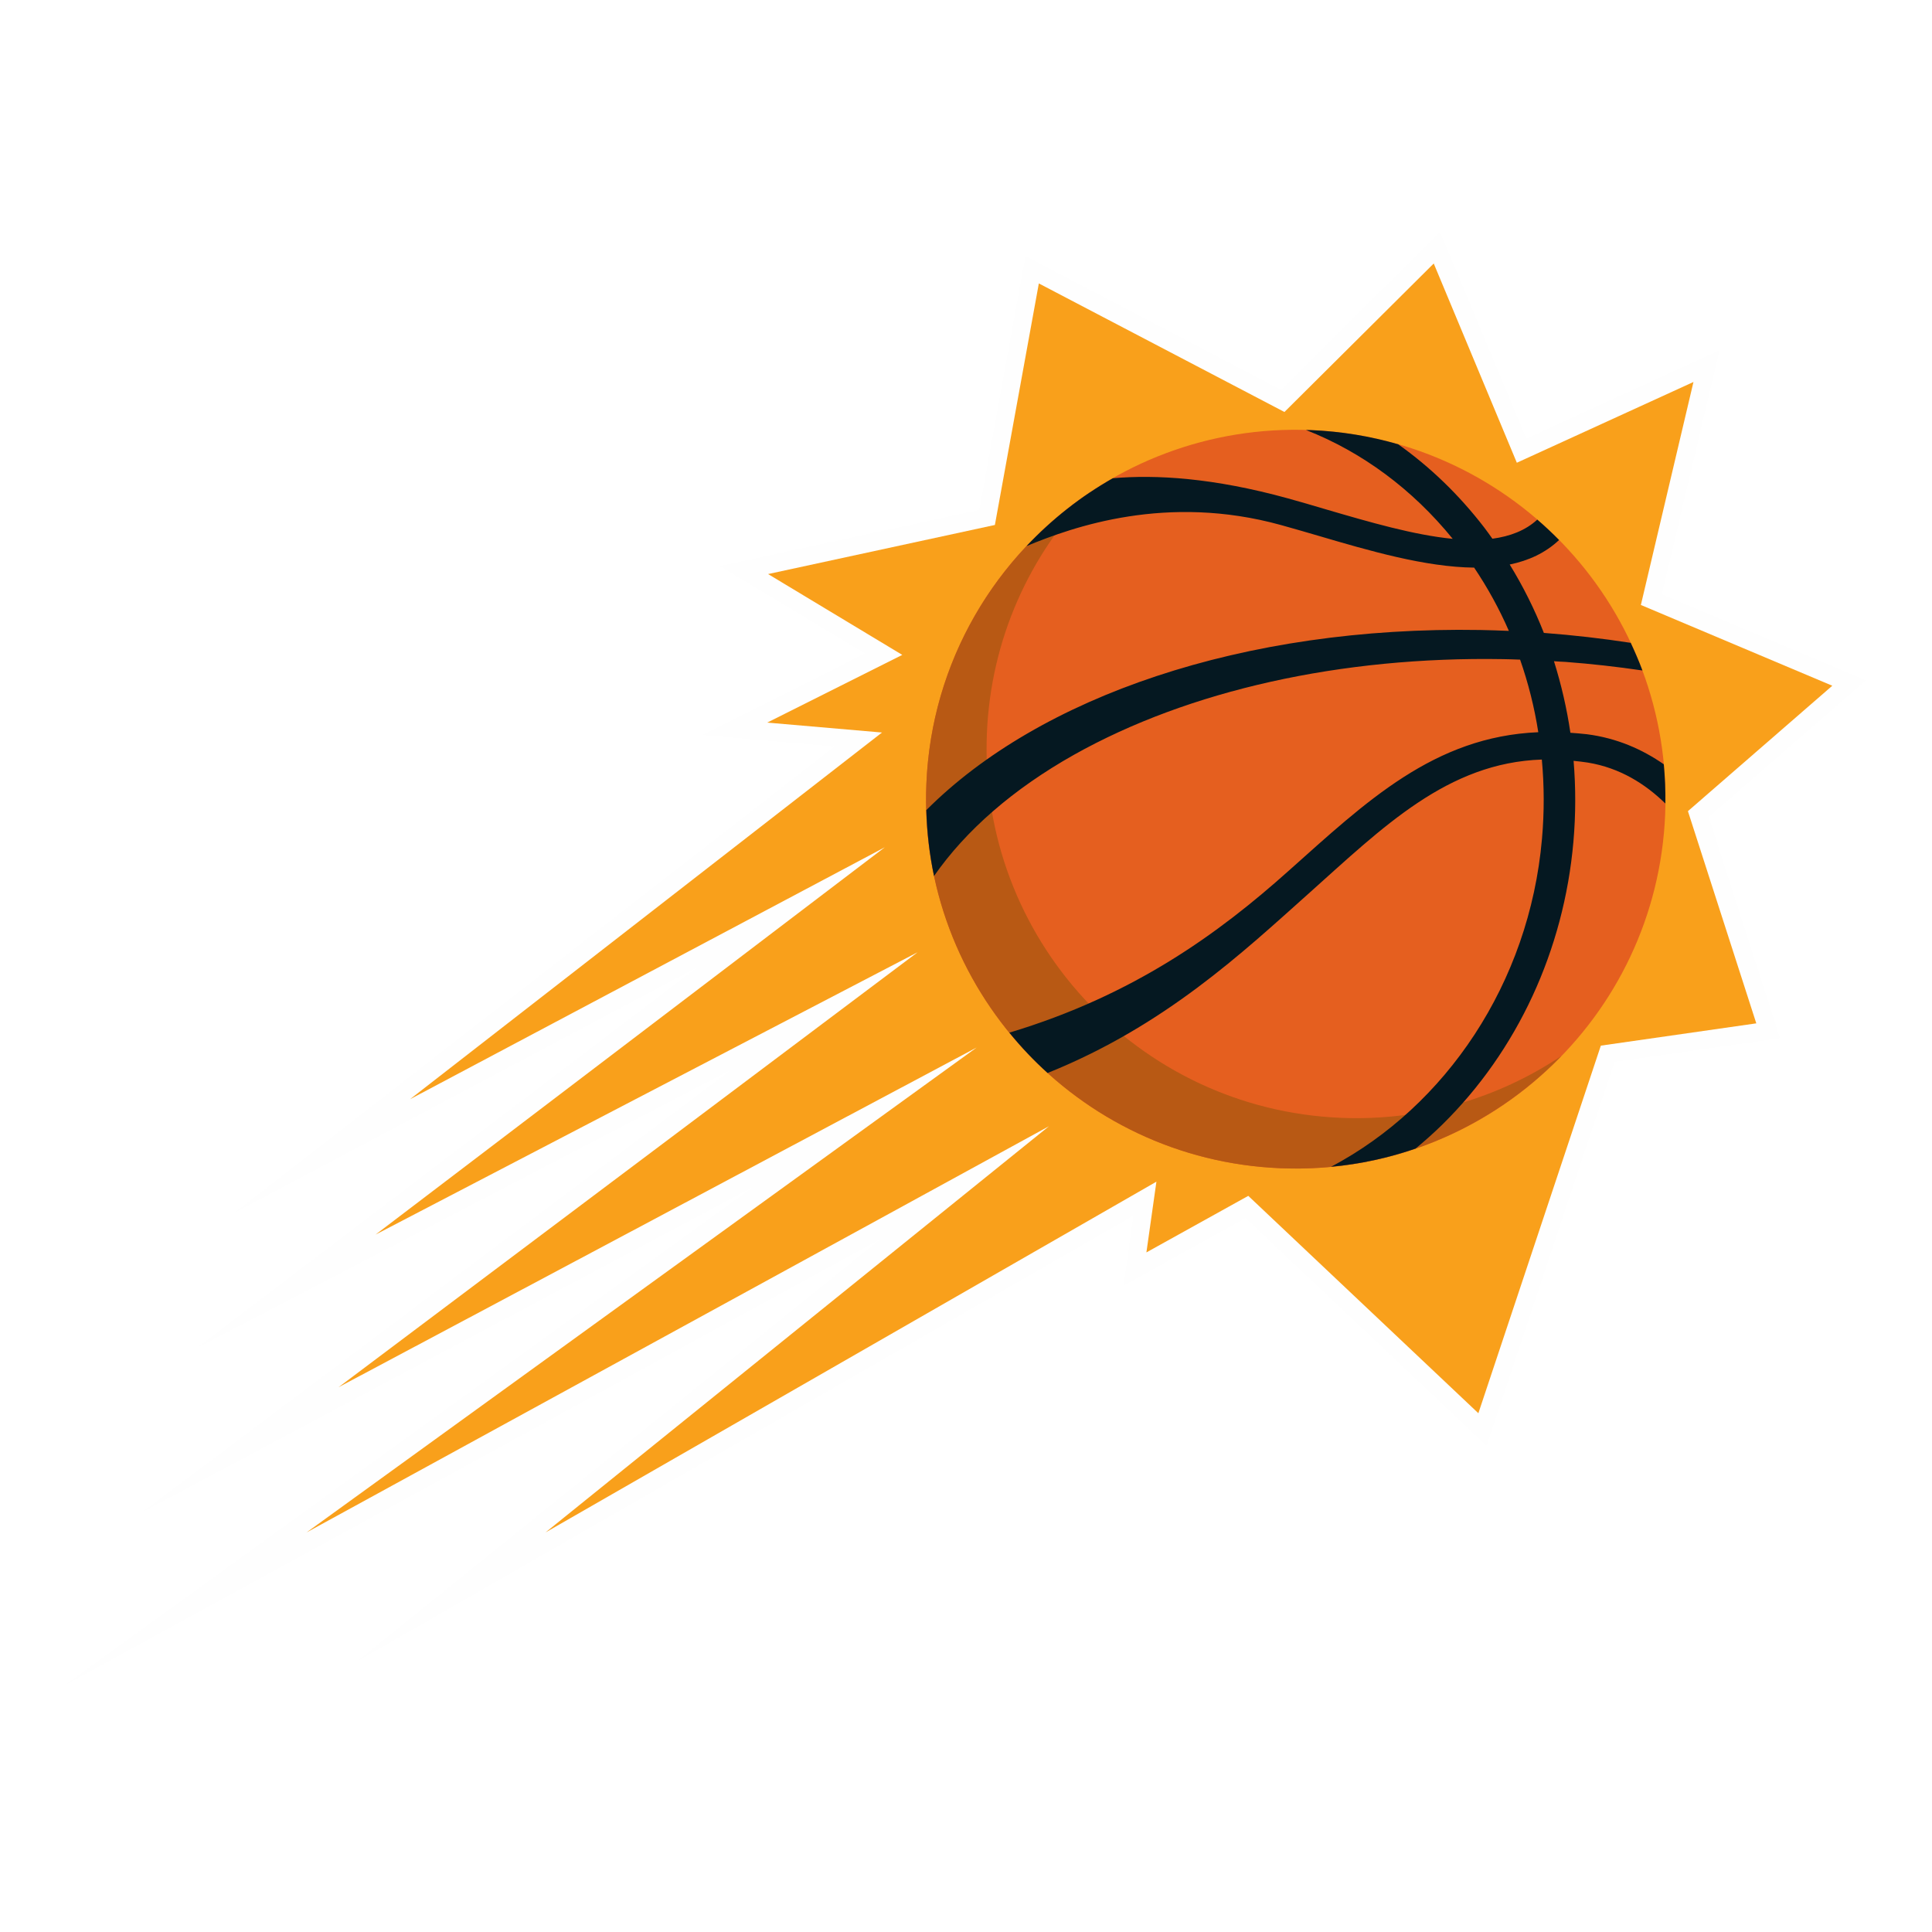
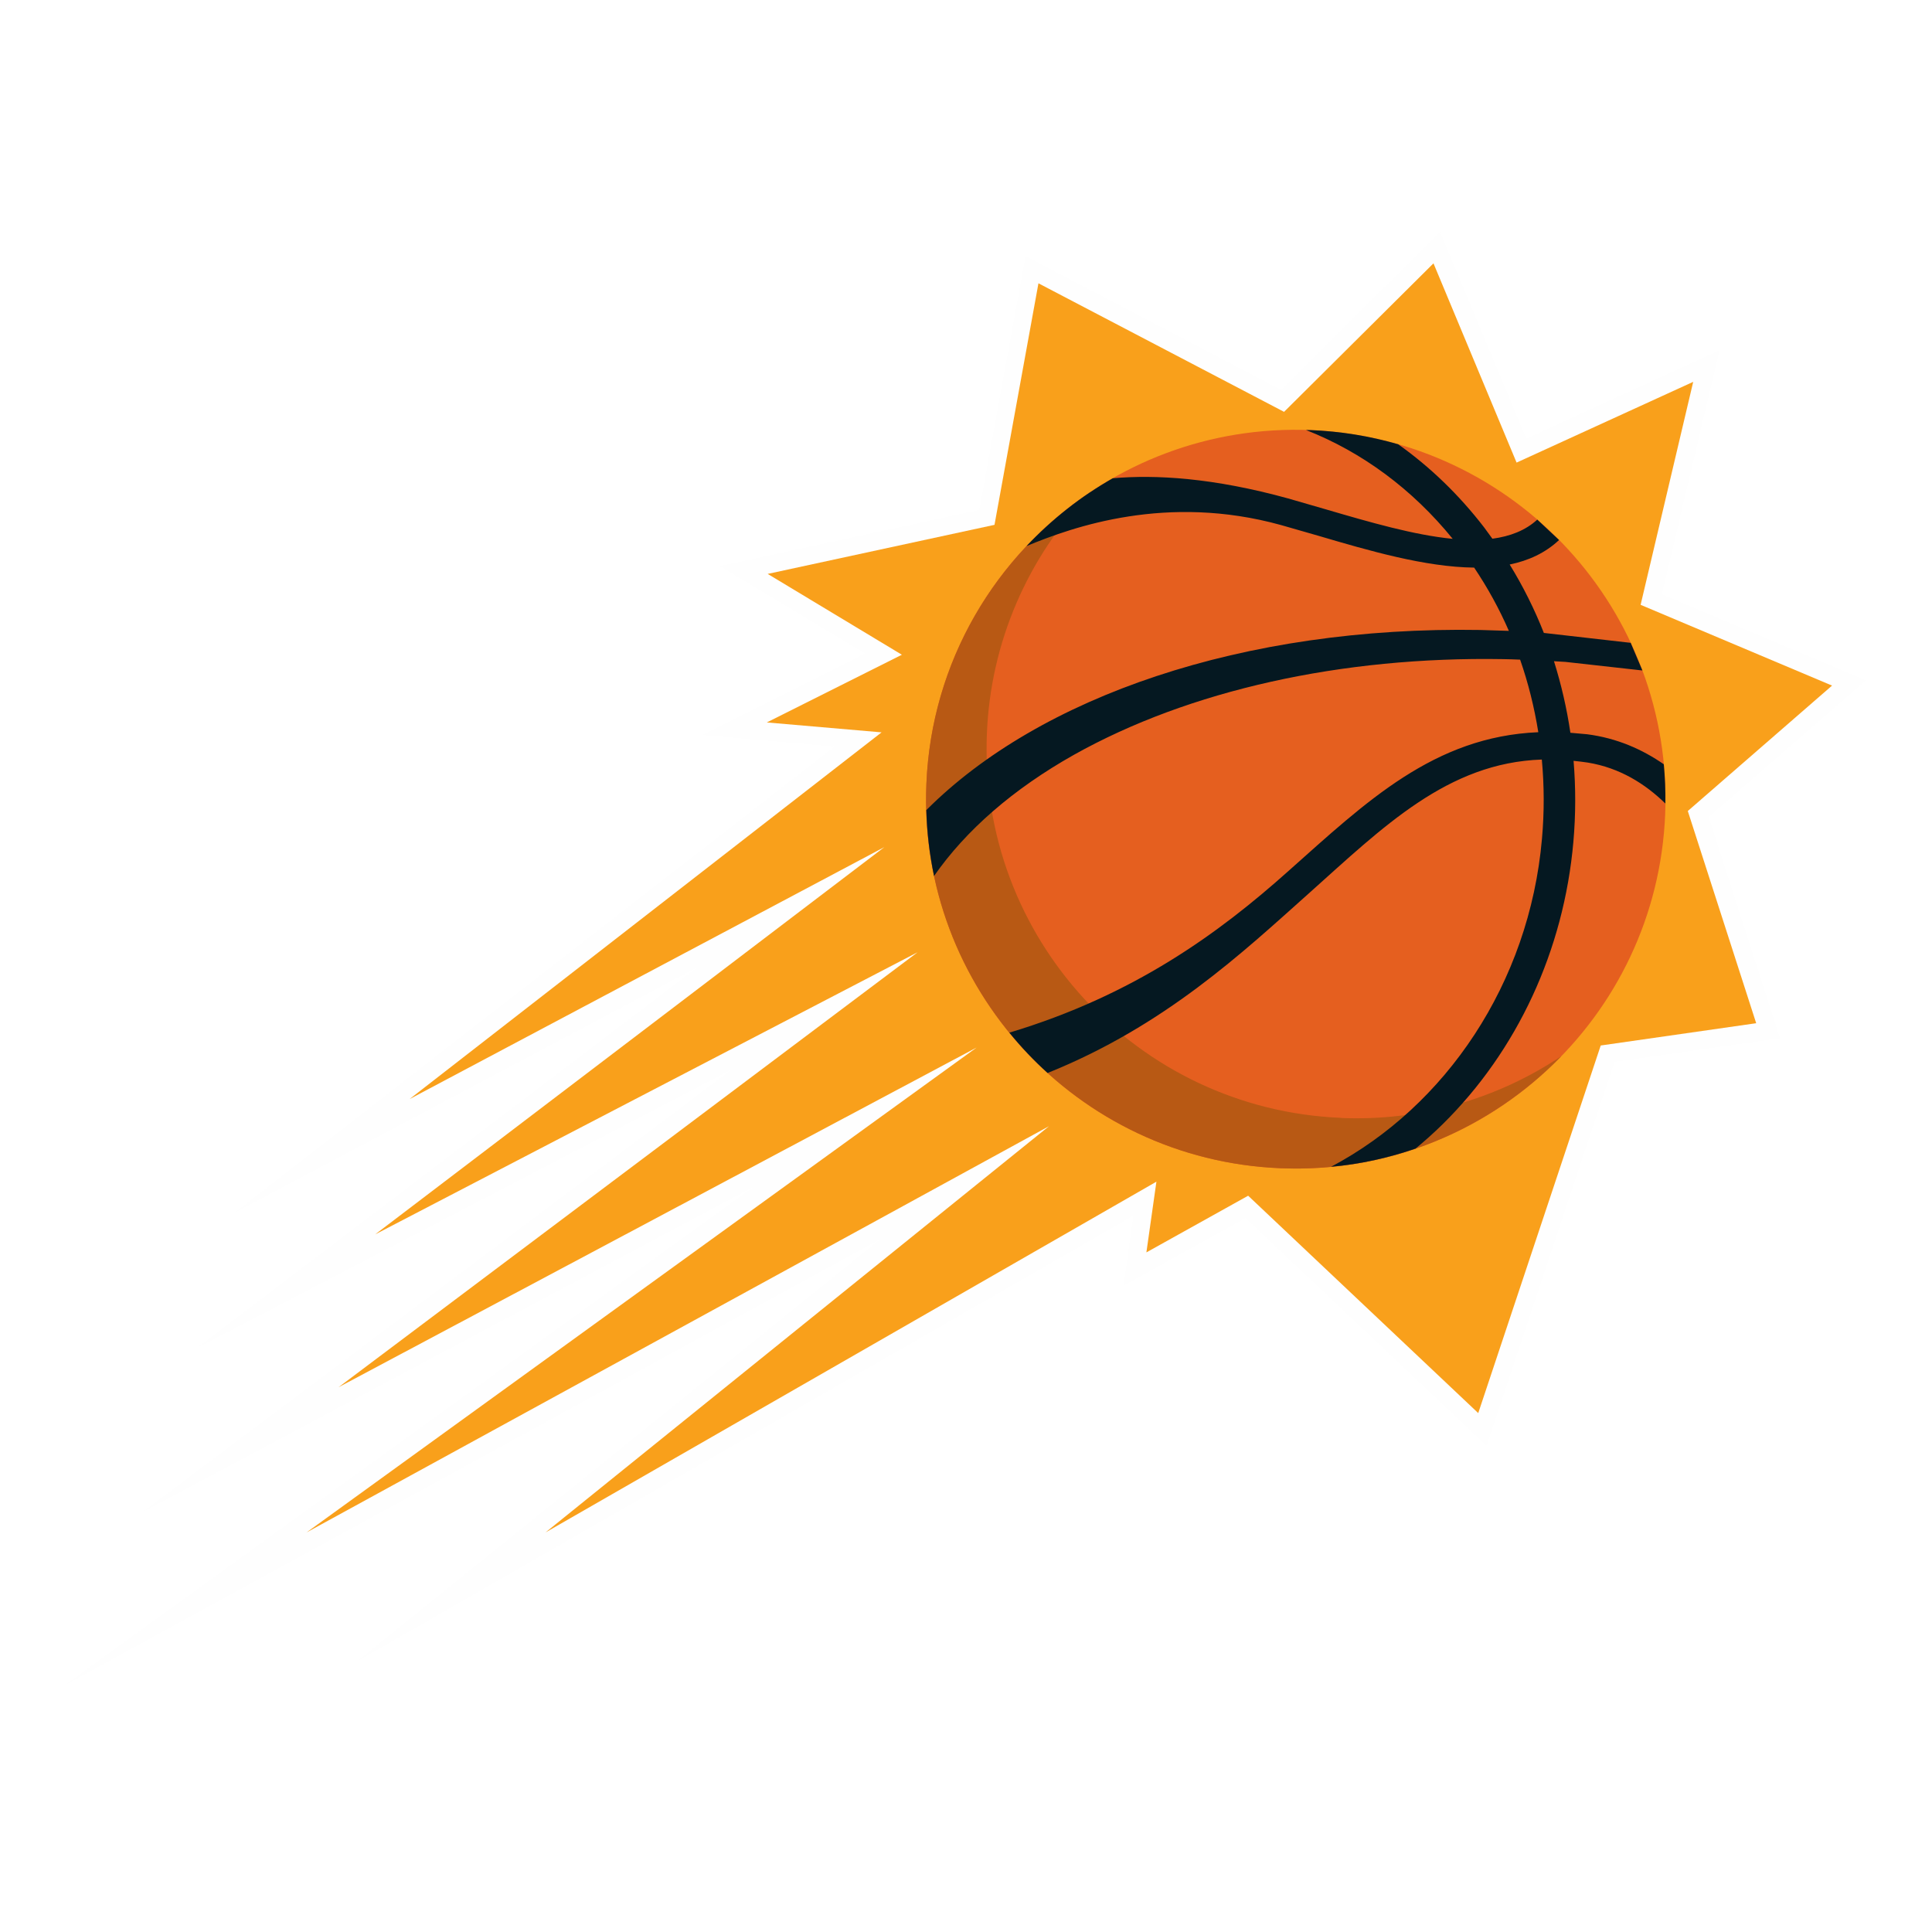
- <svg xmlns="http://www.w3.org/2000/svg" width="150px" height="150px" viewBox="0 0 150 150" version="1.1">
-   <defs />
-   <g id="Page-1" stroke="none" stroke-width="1" fill="none" fill-rule="evenodd">
-     <g id="PHX">
-       <g id="Page-1">
-         <polygon id="Fill-1" fill="#FEFEFE" points="111.802 18.001 99.465 30.273 79.619 19.884 76.033 39.592 55.895 43.951 67.158 50.733 54.522 57.067 64.803 57.956 18.224 94.15 54.172 75.073 15.262 104.667 56.813 83.023 11.064 117.389 58.53 92.118 5 130.855 68.395 96.173 27.711 128.997 88.001 94.382 87.229 99.819 96.699 94.566 115.413 112.245 125.342 82.442 138.197 80.603 132.662 63.43 144.867 52.823 129.028 46.142 133.498 27.197 118.504 34.057" />
-         <polygon id="Fill-2" fill="#F9A01B" points="23.8 118.978 81.444 87.439 42.354 118.978 89.784 91.745 89.007 97.236 96.916 92.846 114.78 109.723 124.289 81.183 136.358 79.453 131.05 62.978 142.259 53.24 127.397 46.97 131.48 29.657 117.767 35.927 111.315 20.458 99.724 31.987 80.655 22.006 77.243 40.758 59.634 44.57 70.052 50.846 59.567 56.102 68.477 56.873 31.835 85.343 68.693 65.784 29.159 95.853 71.241 73.934 26.286 107.703 75.828 81.328" />
-         <g id="Group-9" transform="translate(71.76869, 33.29628)">
-           <path d="M57.514,29.936 C56.862,45.762 43.49,58.063 27.646,57.403 C11.807,56.755 -0.502,43.393 0.155,27.569 C0.807,11.739 14.179,-0.555 30.018,0.096 C45.859,0.755 58.171,14.109 57.514,29.936" id="Fill-3" fill="#E55F1F" />
-           <path d="M32.349,53.493 C16.513,52.839 4.201,39.477 4.853,23.653 C5.155,16.327 8.181,9.771 12.913,4.89 C5.546,9.805 0.543,18.04 0.154,27.571 C-0.503,43.392 11.809,56.751 27.645,57.405 C36.158,57.757 43.953,54.362 49.449,48.695 C44.571,51.951 38.662,53.753 32.349,53.493" id="Fill-5" fill="#B85914" />
-           <path d="M57.529,29.087 C57.543,28.059 57.501,27.047 57.406,26.041 C55.75,24.89 53.781,24.013 51.451,23.711 C51.01,23.658 50.584,23.63 50.157,23.596 C49.877,21.702 49.449,19.846 48.881,18.041 C49.175,18.066 49.477,18.078 49.776,18.094 C51.795,18.245 53.784,18.472 55.748,18.759 C55.476,18.027 55.166,17.315 54.839,16.613 C52.635,16.275 50.391,16.016 48.12,15.845 L48.098,15.845 C47.371,14.001 46.484,12.224 45.444,10.533 C46.909,10.231 48.218,9.631 49.278,8.63 C48.738,8.083 48.174,7.552 47.586,7.046 C46.666,7.893 45.472,8.345 44.101,8.53 C43.889,8.231 43.682,7.94 43.461,7.652 C41.511,5.121 39.263,2.955 36.787,1.198 C34.625,0.572 32.365,0.192 30.016,0.097 C29.887,0.091 29.759,0.097 29.627,0.088 C33.99,1.804 37.887,4.685 41.019,8.538 C38.032,8.25 34.589,7.25 31.182,6.252 C30.176,5.953 29.188,5.663 28.234,5.4 C22.434,3.799 17.975,3.542 14.628,3.835 C12.141,5.249 9.89,7.029 7.935,9.1 C11.551,7.596 18.84,5.02 27.686,7.468 C28.626,7.728 29.602,8.013 30.595,8.303 C34.505,9.455 38.888,10.734 42.683,10.774 C43.729,12.33 44.633,13.973 45.379,15.686 C44.638,15.652 43.894,15.633 43.159,15.616 C24.724,15.3 8.922,20.81 0.151,29.601 C0.201,31.348 0.4,33.055 0.749,34.717 C3.222,31.169 6.886,27.967 11.613,25.306 C20.535,20.296 32.374,17.659 44.951,17.879 C45.382,17.885 45.819,17.902 46.252,17.918 C46.887,19.737 47.362,21.618 47.664,23.552 C39.562,23.893 34.309,28.942 28.279,34.315 C22.867,39.157 16.261,43.978 6.598,46.878 C7.507,47.998 8.497,49.044 9.568,50.01 C18.675,46.347 24.724,40.641 29.837,36.075 C35.638,30.889 40.622,25.921 47.939,25.675 C48.126,27.695 48.134,29.755 47.95,31.834 C46.965,43.069 40.454,52.595 31.574,57.292 C33.848,57.083 36.046,56.599 38.138,55.878 C38.849,55.291 39.545,54.671 40.214,54.015 C46.037,48.286 49.653,40.482 50.391,32.049 C50.576,29.936 50.576,27.841 50.405,25.776 C50.769,25.815 51.133,25.848 51.507,25.91 C54.002,26.318 55.98,27.573 57.529,29.087" id="Fill-7" fill="#051821" />
-         </g>
-         <rect id="Rectangle" x="0" y="0" width="150" height="150" />
-       </g>
-     </g>
-   </g>
+ <svg xmlns="http://www.w3.org/2000/svg" width="150" height="150" fill-rule="evenodd">
+   <path fill="#fefefe" d="M111.802 18L99.465 30.273 79.62 19.884l-3.586 19.708-20.138 4.36 11.263 6.782-12.636 6.335 10.28.89-46.58 36.194 35.948-19.076-38.9 29.594 41.55-21.644-45.75 34.366 47.466-25.27L5 130.855l63.394-34.682-40.684 32.824L88 94.382l-.772 5.438 9.47-5.253 18.714 17.68 9.93-29.803 12.855-1.84-5.535-17.173 12.206-10.607-15.84-6.68 4.47-18.945-14.994 6.86z" />
+   <path fill="#f9a01b" d="M23.8 118.978l57.644-31.54-39.09 31.54 47.43-27.233-.778 5.49 7.9-4.4 17.864 16.877 9.51-28.54 12.07-1.73-5.31-16.475 11.2-9.738-14.863-6.27 4.083-17.313-13.713 6.27-6.452-15.47-11.6 11.53-19.07-9.98-3.412 18.752-17.61 3.81 10.418 6.276-10.486 5.256 8.91.77-36.642 28.47 36.857-19.56-39.534 30.07L71.24 73.934l-44.954 33.77 49.54-26.375z" />
+   <path d="M129.283 63.232C128.63 79.058 115.26 91.36 99.415 90.7c-15.84-.648-28.148-14-27.49-29.834.652-15.83 14.024-28.124 29.862-27.473 15.842.66 28.154 14.013 27.496 29.84" fill="#e55f1f" />
+   <path d="M104.118 86.79c-15.836-.654-28.148-14.016-27.496-29.84a28.54 28.54 0 0 1 8.061-18.763c-7.367 4.915-12.37 13.15-12.76 22.68-.657 15.82 11.655 29.18 27.49 29.834 8.514.352 16.31-3.043 21.805-8.7a28.57 28.57 0 0 1-17.1 4.798" fill="#b85914" />
+   <path d="M129.298 62.383c.014-1.028-.028-2.04-.123-3.046-1.656-1.15-3.625-2.03-5.955-2.33l-1.295-.115c-.28-1.895-.708-3.75-1.275-5.555l.895.053 5.97.665-.91-2.146-6.74-.768a33.75 33.75 0 0 0-2.654-5.312c1.466-.302 2.775-.903 3.835-1.903l-1.692-1.584c-.92.847-2.114 1.3-3.485 1.484l-.64-.877c-1.95-2.532-4.198-4.697-6.673-6.455a28.41 28.41 0 0 0-6.771-1.101c-.13-.006-.257 0-.39-.008 4.363 1.716 8.26 4.597 11.392 8.45-2.987-.288-6.43-1.288-9.837-2.286l-2.948-.852c-5.8-1.6-10.26-1.858-13.607-1.565-2.486 1.414-4.738 3.194-6.693 5.264 3.616-1.503 10.905-4.08 19.752-1.632l2.91.835c3.9 1.15 8.293 2.43 12.088 2.47 1.046 1.556 1.95 3.2 2.696 4.912l-2.22-.07c-18.434-.316-34.237 5.195-43.008 13.985a28.87 28.87 0 0 0 .599 5.116c2.472-3.55 6.136-6.75 10.863-9.41 8.922-5 20.76-7.648 33.34-7.427.43.006.867.022 1.3.04.635 1.82 1.1 3.7 1.412 5.633-8.103.34-13.355 5.4-19.385 10.763-5.412 4.842-12.018 9.663-21.682 12.563a27.84 27.84 0 0 0 2.97 3.132c9.107-3.663 15.156-9.37 20.27-13.935 5.8-5.186 10.785-10.154 18.1-10.4.187 2.02.196 4.08.01 6.16-.985 11.236-7.496 20.76-16.376 25.458 2.274-.2 4.472-.693 6.564-1.414a32.43 32.43 0 0 0 2.075-1.864c5.823-5.728 9.44-13.533 10.178-21.966.185-2.112.185-4.208.014-6.273.364.04.727.073 1.102.134 2.495.408 4.472 1.663 6.022 3.177" fill="#051821" />
</svg>
